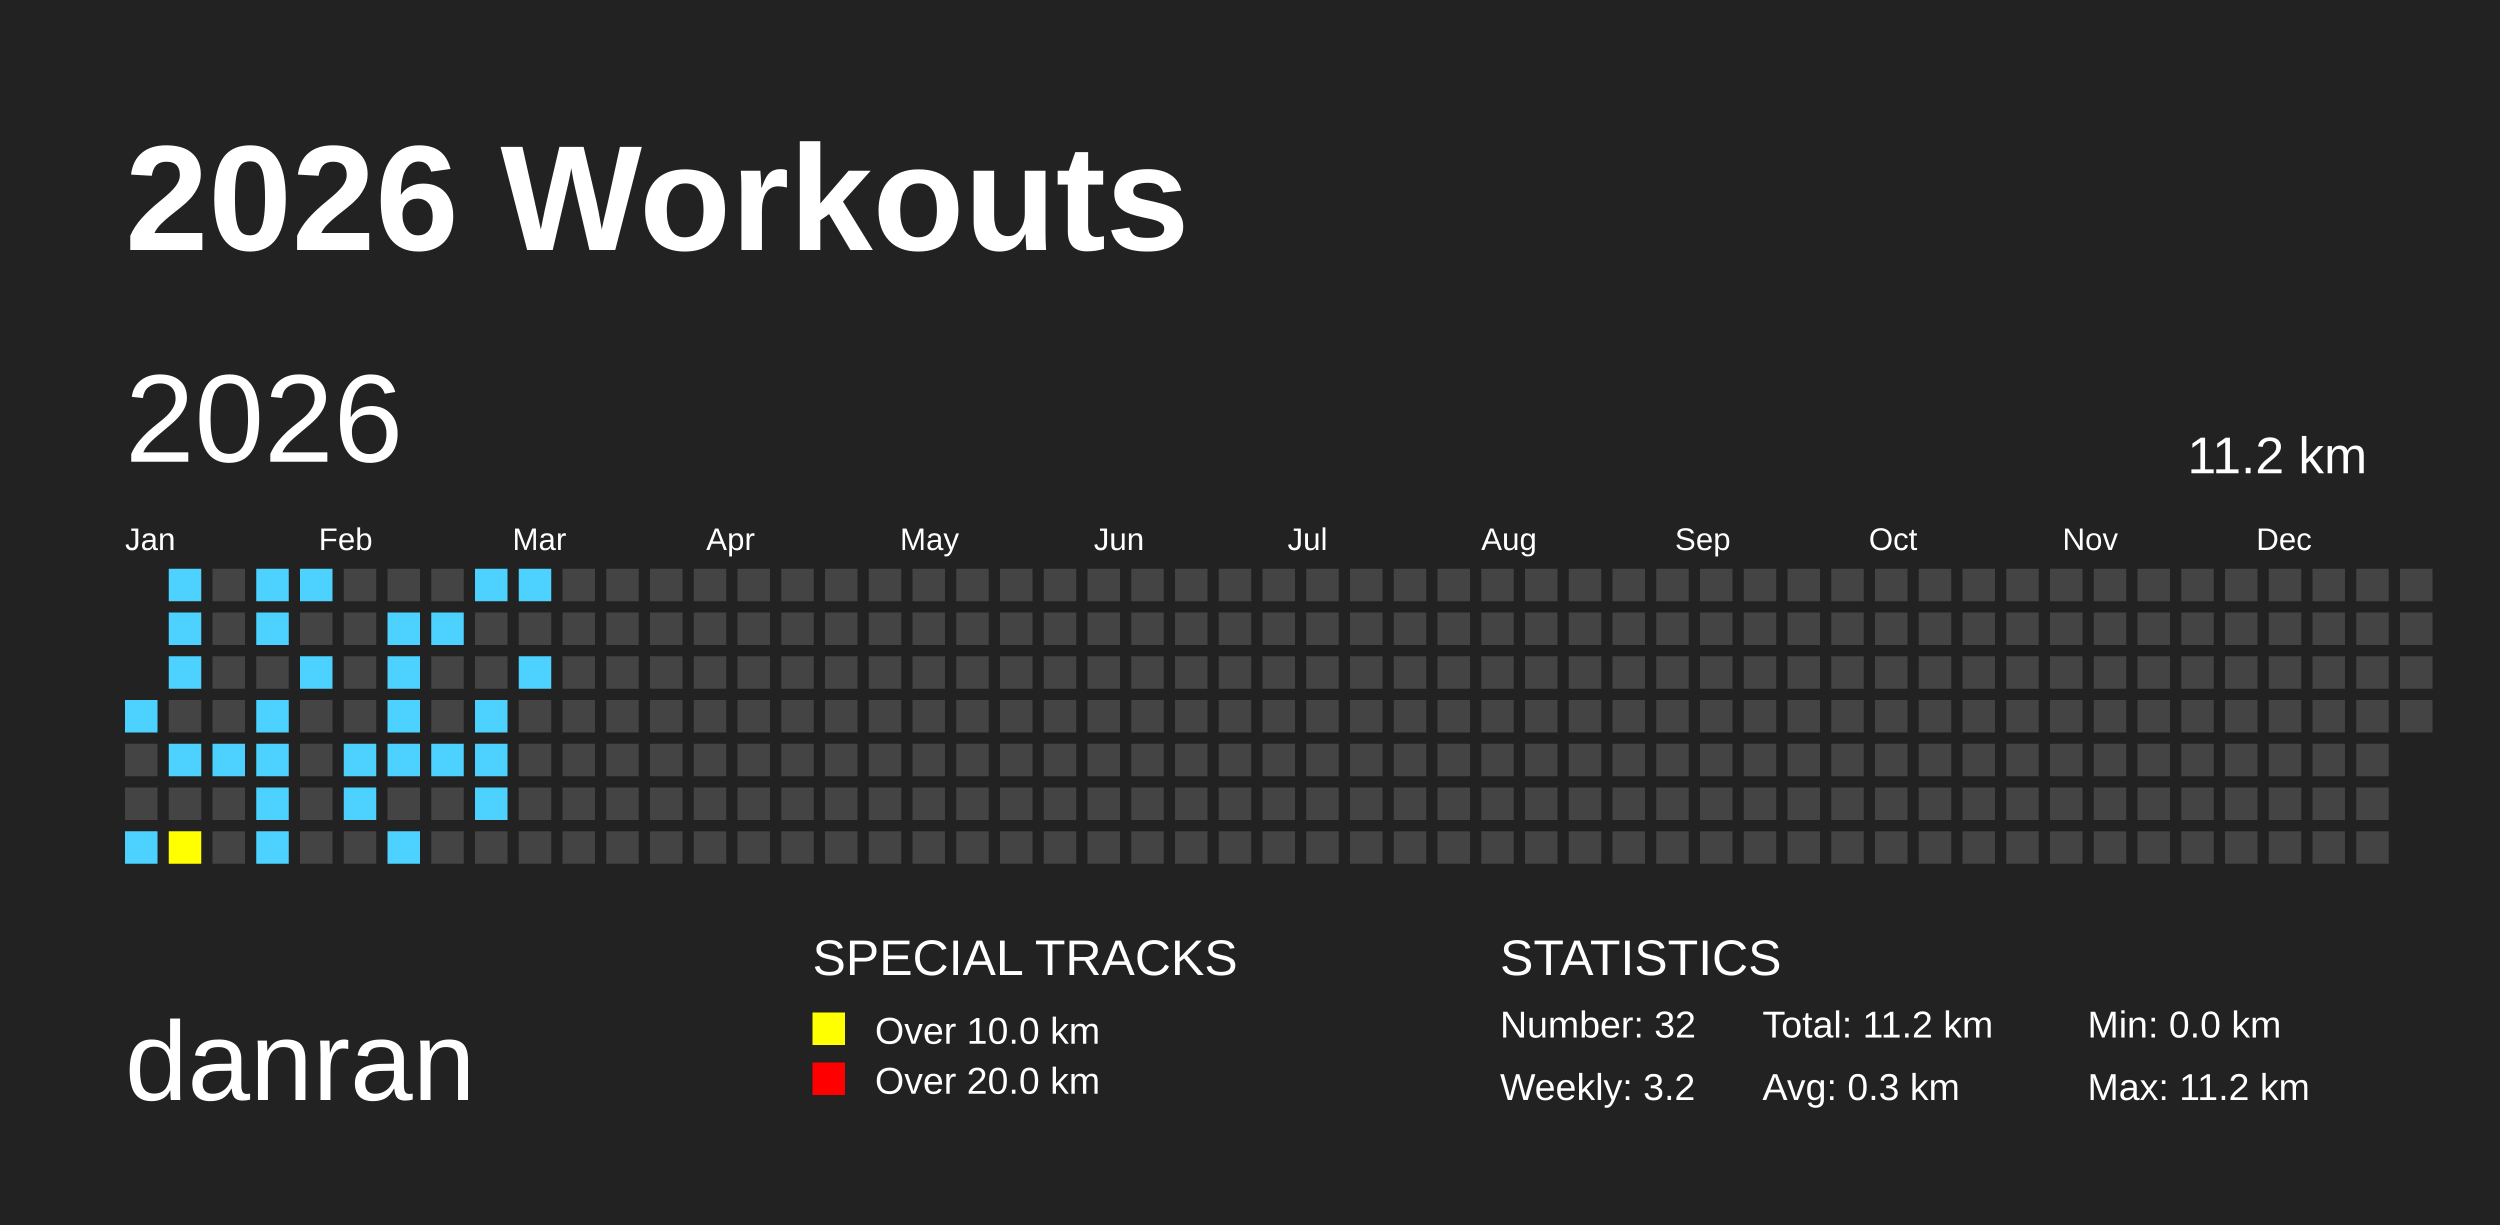
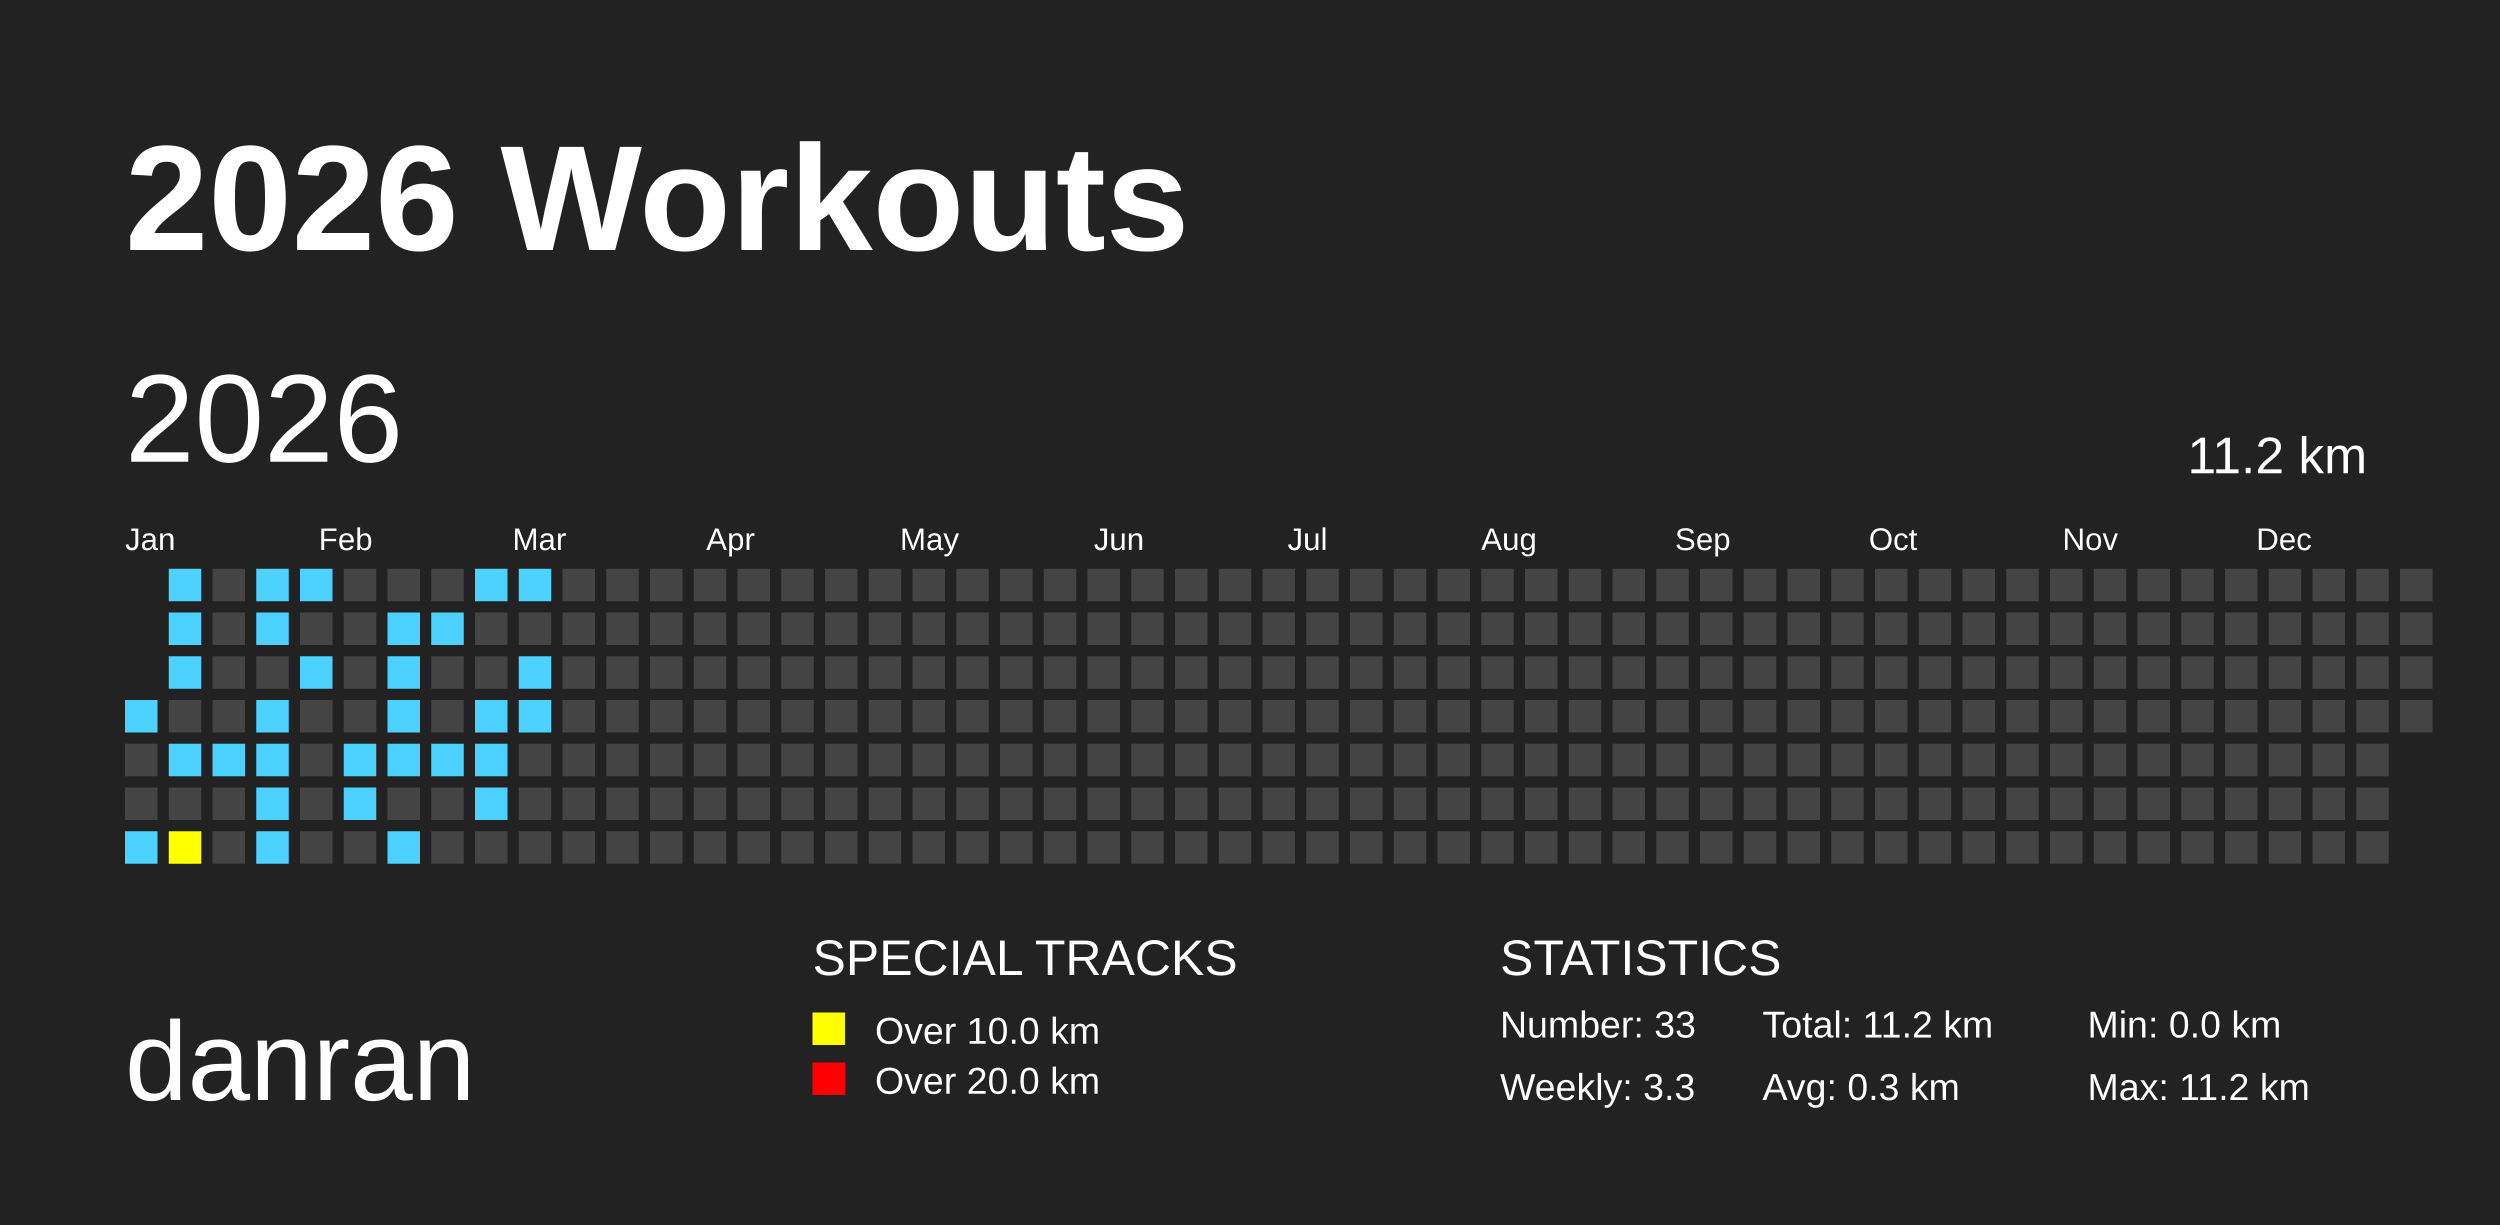
<svg xmlns="http://www.w3.org/2000/svg" baseProfile="full" height="98mm" version="1.1" viewBox="0,0,200,98" width="200mm">
  <defs />
  <rect fill="#222222" height="98" width="200" x="0" y="0" />
  <text fill="#FFFFFF" style="font-size:12px; font-family:Arial; font-weight:bold;" x="10" y="20">2026 Workouts</text>
  <text fill="#FFFFFF" style="font-size:9px; font-family:Arial" x="10" y="88">danran</text>
  <text fill="#FFFFFF" style="font-size:4px; font-family:Arial" x="65" y="78">SPECIAL TRACKS</text>
  <rect fill="yellow" height="2.6" width="2.6" x="65" y="81" />
  <text fill="#FFFFFF" style="font-size:3px; font-family:Arial" x="70" y="83.5">Over 10.0 km</text>
  <rect fill="red" height="2.6" width="2.6" x="65" y="85" />
  <text fill="#FFFFFF" style="font-size:3px; font-family:Arial" x="70" y="87.5">Over 20.0 km</text>
  <text fill="#FFFFFF" style="font-size:4px; font-family:Arial" x="120" y="78">STATISTICS</text>
-   <text fill="#FFFFFF" style="font-size:3px; font-family:Arial" x="120" y="83">Number: 32</text>
-   <text fill="#FFFFFF" style="font-size:3px; font-family:Arial" x="120" y="88">Weekly: 3.2</text>
+   <text fill="#FFFFFF" style="font-size:3px; font-family:Arial" x="120" y="83">Number: 33</text>
+   <text fill="#FFFFFF" style="font-size:3px; font-family:Arial" x="120" y="88">Weekly: 3.3</text>
  <text fill="#FFFFFF" style="font-size:3px; font-family:Arial" x="141" y="83">Total: 11.2 km</text>
  <text fill="#FFFFFF" style="font-size:3px; font-family:Arial" x="141" y="88">Avg: 0.3 km</text>
  <text fill="#FFFFFF" style="font-size:3px; font-family:Arial" x="167" y="83">Min: 0.0 km</text>
  <text fill="#FFFFFF" style="font-size:3px; font-family:Arial" x="167" y="88">Max: 11.2 km</text>
  <text dominant-baseline="hanging" fill="#FFFFFF" style="font-size:10.0px; font-family:Arial;" x="10" y="30">2026</text>
  <text dominant-baseline="hanging" fill="#FFFFFF" style="font-size:4.125px; font-family:Arial;" x="175" y="35">11.2 km</text>
  <text fill="#FFFFFF" style="font-size:2.5px; font-family:Arial" x="10.0" y="44">Jan</text>
  <text fill="#FFFFFF" style="font-size:2.5px; font-family:Arial" x="25.5" y="44">Feb</text>
  <text fill="#FFFFFF" style="font-size:2.5px; font-family:Arial" x="41.0" y="44">Mar</text>
  <text fill="#FFFFFF" style="font-size:2.5px; font-family:Arial" x="56.5" y="44">Apr</text>
  <text fill="#FFFFFF" style="font-size:2.5px; font-family:Arial" x="72.0" y="44">May</text>
  <text fill="#FFFFFF" style="font-size:2.5px; font-family:Arial" x="87.5" y="44">Jun</text>
  <text fill="#FFFFFF" style="font-size:2.5px; font-family:Arial" x="103.0" y="44">Jul</text>
  <text fill="#FFFFFF" style="font-size:2.5px; font-family:Arial" x="118.5" y="44">Aug</text>
  <text fill="#FFFFFF" style="font-size:2.5px; font-family:Arial" x="134.0" y="44">Sep</text>
  <text fill="#FFFFFF" style="font-size:2.5px; font-family:Arial" x="149.5" y="44">Oct</text>
  <text fill="#FFFFFF" style="font-size:2.5px; font-family:Arial" x="165.0" y="44">Nov</text>
  <text fill="#FFFFFF" style="font-size:2.5px; font-family:Arial" x="180.5" y="44">Dec</text>
  <rect fill="#4DD2FF" height="2.6" width="2.6" x="10.0" y="56.0" />
  <rect fill="#444444" height="2.6" width="2.6" x="10.0" y="59.5" />
  <rect fill="#444444" height="2.6" width="2.6" x="10.0" y="63.0" />
  <rect fill="#4DD2FF" height="2.6" width="2.6" x="10.0" y="66.5" />
  <rect fill="#4DD2FF" height="2.6" width="2.6" x="13.5" y="45.5" />
  <rect fill="#4DD2FF" height="2.6" width="2.6" x="13.5" y="49.0" />
  <rect fill="#4DD2FF" height="2.6" width="2.6" x="13.5" y="52.5" />
  <rect fill="#444444" height="2.6" width="2.6" x="13.5" y="56.0" />
  <rect fill="#4DD2FF" height="2.6" width="2.6" x="13.5" y="59.5" />
  <rect fill="#444444" height="2.6" width="2.6" x="13.5" y="63.0" />
  <rect fill="yellow" height="2.6" width="2.6" x="13.5" y="66.5" />
  <rect fill="#444444" height="2.6" width="2.6" x="17.0" y="45.5" />
  <rect fill="#444444" height="2.6" width="2.6" x="17.0" y="49.0" />
  <rect fill="#444444" height="2.6" width="2.6" x="17.0" y="52.5" />
  <rect fill="#444444" height="2.6" width="2.6" x="17.0" y="56.0" />
  <rect fill="#4DD2FF" height="2.6" width="2.6" x="17.0" y="59.5" />
  <rect fill="#444444" height="2.6" width="2.6" x="17.0" y="63.0" />
  <rect fill="#444444" height="2.6" width="2.6" x="17.0" y="66.5" />
  <rect fill="#4DD2FF" height="2.6" width="2.6" x="20.5" y="45.5" />
  <rect fill="#4DD2FF" height="2.6" width="2.6" x="20.5" y="49.0" />
  <rect fill="#444444" height="2.6" width="2.6" x="20.5" y="52.5" />
  <rect fill="#4DD2FF" height="2.6" width="2.6" x="20.5" y="56.0" />
  <rect fill="#4DD2FF" height="2.6" width="2.6" x="20.5" y="59.5" />
  <rect fill="#4DD2FF" height="2.6" width="2.6" x="20.5" y="63.0" />
  <rect fill="#4DD2FF" height="2.6" width="2.6" x="20.5" y="66.5" />
  <rect fill="#4DD2FF" height="2.6" width="2.6" x="24.0" y="45.5" />
  <rect fill="#444444" height="2.6" width="2.6" x="24.0" y="49.0" />
  <rect fill="#4DD2FF" height="2.6" width="2.6" x="24.0" y="52.5" />
  <rect fill="#444444" height="2.6" width="2.6" x="24.0" y="56.0" />
  <rect fill="#444444" height="2.6" width="2.6" x="24.0" y="59.5" />
  <rect fill="#444444" height="2.6" width="2.6" x="24.0" y="63.0" />
  <rect fill="#444444" height="2.6" width="2.6" x="24.0" y="66.5" />
  <rect fill="#444444" height="2.6" width="2.6" x="27.5" y="45.5" />
  <rect fill="#444444" height="2.6" width="2.6" x="27.5" y="49.0" />
  <rect fill="#444444" height="2.6" width="2.6" x="27.5" y="52.5" />
  <rect fill="#444444" height="2.6" width="2.6" x="27.5" y="56.0" />
  <rect fill="#4DD2FF" height="2.6" width="2.6" x="27.5" y="59.5" />
  <rect fill="#4DD2FF" height="2.6" width="2.6" x="27.5" y="63.0" />
  <rect fill="#444444" height="2.6" width="2.6" x="27.5" y="66.5" />
  <rect fill="#444444" height="2.6" width="2.6" x="31.0" y="45.5" />
  <rect fill="#4DD2FF" height="2.6" width="2.6" x="31.0" y="49.0" />
  <rect fill="#4DD2FF" height="2.6" width="2.6" x="31.0" y="52.5" />
  <rect fill="#4DD2FF" height="2.6" width="2.6" x="31.0" y="56.0" />
  <rect fill="#4DD2FF" height="2.6" width="2.6" x="31.0" y="59.5" />
  <rect fill="#444444" height="2.6" width="2.6" x="31.0" y="63.0" />
  <rect fill="#4DD2FF" height="2.6" width="2.6" x="31.0" y="66.5" />
  <rect fill="#444444" height="2.6" width="2.6" x="34.5" y="45.5" />
  <rect fill="#4DD2FF" height="2.6" width="2.6" x="34.5" y="49.0" />
  <rect fill="#444444" height="2.6" width="2.6" x="34.5" y="52.5" />
  <rect fill="#444444" height="2.6" width="2.6" x="34.5" y="56.0" />
  <rect fill="#4DD2FF" height="2.6" width="2.6" x="34.5" y="59.5" />
  <rect fill="#444444" height="2.6" width="2.6" x="34.5" y="63.0" />
  <rect fill="#444444" height="2.6" width="2.6" x="34.5" y="66.5" />
  <rect fill="#4DD2FF" height="2.6" width="2.6" x="38.0" y="45.5" />
  <rect fill="#444444" height="2.6" width="2.6" x="38.0" y="49.0" />
  <rect fill="#444444" height="2.6" width="2.6" x="38.0" y="52.5" />
  <rect fill="#4DD2FF" height="2.6" width="2.6" x="38.0" y="56.0" />
  <rect fill="#4DD2FF" height="2.6" width="2.6" x="38.0" y="59.5" />
  <rect fill="#4DD2FF" height="2.6" width="2.6" x="38.0" y="63.0" />
  <rect fill="#444444" height="2.6" width="2.6" x="38.0" y="66.5" />
  <rect fill="#4DD2FF" height="2.6" width="2.6" x="41.5" y="45.5" />
  <rect fill="#444444" height="2.6" width="2.6" x="41.5" y="49.0" />
  <rect fill="#4DD2FF" height="2.6" width="2.6" x="41.5" y="52.5" />
-   <rect fill="#444444" height="2.6" width="2.6" x="41.5" y="56.0" />
+   <rect fill="#4DD2FF" height="2.6" width="2.6" x="41.5" y="56.0" />
  <rect fill="#444444" height="2.6" width="2.6" x="41.5" y="59.5" />
  <rect fill="#444444" height="2.6" width="2.6" x="41.5" y="63.0" />
  <rect fill="#444444" height="2.6" width="2.6" x="41.5" y="66.5" />
  <rect fill="#444444" height="2.6" width="2.6" x="45.0" y="45.5" />
  <rect fill="#444444" height="2.6" width="2.6" x="45.0" y="49.0" />
  <rect fill="#444444" height="2.6" width="2.6" x="45.0" y="52.5" />
  <rect fill="#444444" height="2.6" width="2.6" x="45.0" y="56.0" />
  <rect fill="#444444" height="2.6" width="2.6" x="45.0" y="59.5" />
  <rect fill="#444444" height="2.6" width="2.6" x="45.0" y="63.0" />
  <rect fill="#444444" height="2.6" width="2.6" x="45.0" y="66.5" />
  <rect fill="#444444" height="2.6" width="2.6" x="48.5" y="45.5" />
  <rect fill="#444444" height="2.6" width="2.6" x="48.5" y="49.0" />
  <rect fill="#444444" height="2.6" width="2.6" x="48.5" y="52.5" />
  <rect fill="#444444" height="2.6" width="2.6" x="48.5" y="56.0" />
  <rect fill="#444444" height="2.6" width="2.6" x="48.5" y="59.5" />
  <rect fill="#444444" height="2.6" width="2.6" x="48.5" y="63.0" />
  <rect fill="#444444" height="2.6" width="2.6" x="48.5" y="66.5" />
  <rect fill="#444444" height="2.6" width="2.6" x="52.0" y="45.5" />
  <rect fill="#444444" height="2.6" width="2.6" x="52.0" y="49.0" />
  <rect fill="#444444" height="2.6" width="2.6" x="52.0" y="52.5" />
  <rect fill="#444444" height="2.6" width="2.6" x="52.0" y="56.0" />
  <rect fill="#444444" height="2.6" width="2.6" x="52.0" y="59.5" />
  <rect fill="#444444" height="2.6" width="2.6" x="52.0" y="63.0" />
  <rect fill="#444444" height="2.6" width="2.6" x="52.0" y="66.5" />
  <rect fill="#444444" height="2.6" width="2.6" x="55.5" y="45.5" />
  <rect fill="#444444" height="2.6" width="2.6" x="55.5" y="49.0" />
  <rect fill="#444444" height="2.6" width="2.6" x="55.5" y="52.5" />
  <rect fill="#444444" height="2.6" width="2.6" x="55.5" y="56.0" />
  <rect fill="#444444" height="2.6" width="2.6" x="55.5" y="59.5" />
  <rect fill="#444444" height="2.6" width="2.6" x="55.5" y="63.0" />
  <rect fill="#444444" height="2.6" width="2.6" x="55.5" y="66.5" />
  <rect fill="#444444" height="2.6" width="2.6" x="59.0" y="45.5" />
  <rect fill="#444444" height="2.6" width="2.6" x="59.0" y="49.0" />
  <rect fill="#444444" height="2.6" width="2.6" x="59.0" y="52.5" />
  <rect fill="#444444" height="2.6" width="2.6" x="59.0" y="56.0" />
  <rect fill="#444444" height="2.6" width="2.6" x="59.0" y="59.5" />
  <rect fill="#444444" height="2.6" width="2.6" x="59.0" y="63.0" />
  <rect fill="#444444" height="2.6" width="2.6" x="59.0" y="66.5" />
  <rect fill="#444444" height="2.6" width="2.6" x="62.5" y="45.5" />
  <rect fill="#444444" height="2.6" width="2.6" x="62.5" y="49.0" />
  <rect fill="#444444" height="2.6" width="2.6" x="62.5" y="52.5" />
  <rect fill="#444444" height="2.6" width="2.6" x="62.5" y="56.0" />
  <rect fill="#444444" height="2.6" width="2.6" x="62.5" y="59.5" />
  <rect fill="#444444" height="2.6" width="2.6" x="62.5" y="63.0" />
  <rect fill="#444444" height="2.6" width="2.6" x="62.5" y="66.5" />
  <rect fill="#444444" height="2.6" width="2.6" x="66.0" y="45.5" />
  <rect fill="#444444" height="2.6" width="2.6" x="66.0" y="49.0" />
  <rect fill="#444444" height="2.6" width="2.6" x="66.0" y="52.5" />
  <rect fill="#444444" height="2.6" width="2.6" x="66.0" y="56.0" />
  <rect fill="#444444" height="2.6" width="2.6" x="66.0" y="59.5" />
  <rect fill="#444444" height="2.6" width="2.6" x="66.0" y="63.0" />
  <rect fill="#444444" height="2.6" width="2.6" x="66.0" y="66.5" />
  <rect fill="#444444" height="2.6" width="2.6" x="69.5" y="45.5" />
  <rect fill="#444444" height="2.6" width="2.6" x="69.5" y="49.0" />
  <rect fill="#444444" height="2.6" width="2.6" x="69.5" y="52.5" />
  <rect fill="#444444" height="2.6" width="2.6" x="69.5" y="56.0" />
  <rect fill="#444444" height="2.6" width="2.6" x="69.5" y="59.5" />
  <rect fill="#444444" height="2.6" width="2.6" x="69.5" y="63.0" />
  <rect fill="#444444" height="2.6" width="2.6" x="69.5" y="66.5" />
  <rect fill="#444444" height="2.6" width="2.6" x="73.0" y="45.5" />
  <rect fill="#444444" height="2.6" width="2.6" x="73.0" y="49.0" />
  <rect fill="#444444" height="2.6" width="2.6" x="73.0" y="52.5" />
  <rect fill="#444444" height="2.6" width="2.6" x="73.0" y="56.0" />
  <rect fill="#444444" height="2.6" width="2.6" x="73.0" y="59.5" />
  <rect fill="#444444" height="2.6" width="2.6" x="73.0" y="63.0" />
  <rect fill="#444444" height="2.6" width="2.6" x="73.0" y="66.5" />
  <rect fill="#444444" height="2.6" width="2.6" x="76.5" y="45.5" />
  <rect fill="#444444" height="2.6" width="2.6" x="76.5" y="49.0" />
  <rect fill="#444444" height="2.6" width="2.6" x="76.5" y="52.5" />
  <rect fill="#444444" height="2.6" width="2.6" x="76.5" y="56.0" />
  <rect fill="#444444" height="2.6" width="2.6" x="76.5" y="59.5" />
  <rect fill="#444444" height="2.6" width="2.6" x="76.5" y="63.0" />
  <rect fill="#444444" height="2.6" width="2.6" x="76.5" y="66.5" />
  <rect fill="#444444" height="2.6" width="2.6" x="80.0" y="45.5" />
  <rect fill="#444444" height="2.6" width="2.6" x="80.0" y="49.0" />
  <rect fill="#444444" height="2.6" width="2.6" x="80.0" y="52.5" />
  <rect fill="#444444" height="2.6" width="2.6" x="80.0" y="56.0" />
  <rect fill="#444444" height="2.6" width="2.6" x="80.0" y="59.5" />
  <rect fill="#444444" height="2.6" width="2.6" x="80.0" y="63.0" />
  <rect fill="#444444" height="2.6" width="2.6" x="80.0" y="66.5" />
  <rect fill="#444444" height="2.6" width="2.6" x="83.5" y="45.5" />
  <rect fill="#444444" height="2.6" width="2.6" x="83.5" y="49.0" />
  <rect fill="#444444" height="2.6" width="2.6" x="83.5" y="52.5" />
  <rect fill="#444444" height="2.6" width="2.6" x="83.5" y="56.0" />
  <rect fill="#444444" height="2.6" width="2.6" x="83.5" y="59.5" />
  <rect fill="#444444" height="2.6" width="2.6" x="83.5" y="63.0" />
  <rect fill="#444444" height="2.6" width="2.6" x="83.5" y="66.5" />
  <rect fill="#444444" height="2.6" width="2.6" x="87.0" y="45.5" />
  <rect fill="#444444" height="2.6" width="2.6" x="87.0" y="49.0" />
  <rect fill="#444444" height="2.6" width="2.6" x="87.0" y="52.5" />
  <rect fill="#444444" height="2.6" width="2.6" x="87.0" y="56.0" />
  <rect fill="#444444" height="2.6" width="2.6" x="87.0" y="59.5" />
  <rect fill="#444444" height="2.6" width="2.6" x="87.0" y="63.0" />
  <rect fill="#444444" height="2.6" width="2.6" x="87.0" y="66.5" />
  <rect fill="#444444" height="2.6" width="2.6" x="90.5" y="45.5" />
  <rect fill="#444444" height="2.6" width="2.6" x="90.5" y="49.0" />
  <rect fill="#444444" height="2.6" width="2.6" x="90.5" y="52.5" />
  <rect fill="#444444" height="2.6" width="2.6" x="90.5" y="56.0" />
  <rect fill="#444444" height="2.6" width="2.6" x="90.5" y="59.5" />
  <rect fill="#444444" height="2.6" width="2.6" x="90.5" y="63.0" />
  <rect fill="#444444" height="2.6" width="2.6" x="90.5" y="66.5" />
  <rect fill="#444444" height="2.6" width="2.6" x="94.0" y="45.5" />
  <rect fill="#444444" height="2.6" width="2.6" x="94.0" y="49.0" />
  <rect fill="#444444" height="2.6" width="2.6" x="94.0" y="52.5" />
  <rect fill="#444444" height="2.6" width="2.6" x="94.0" y="56.0" />
  <rect fill="#444444" height="2.6" width="2.6" x="94.0" y="59.5" />
  <rect fill="#444444" height="2.6" width="2.6" x="94.0" y="63.0" />
  <rect fill="#444444" height="2.6" width="2.6" x="94.0" y="66.5" />
  <rect fill="#444444" height="2.6" width="2.6" x="97.5" y="45.5" />
  <rect fill="#444444" height="2.6" width="2.6" x="97.5" y="49.0" />
  <rect fill="#444444" height="2.6" width="2.6" x="97.5" y="52.5" />
  <rect fill="#444444" height="2.6" width="2.6" x="97.5" y="56.0" />
  <rect fill="#444444" height="2.6" width="2.6" x="97.5" y="59.5" />
  <rect fill="#444444" height="2.6" width="2.6" x="97.5" y="63.0" />
  <rect fill="#444444" height="2.6" width="2.6" x="97.5" y="66.5" />
  <rect fill="#444444" height="2.6" width="2.6" x="101.0" y="45.5" />
  <rect fill="#444444" height="2.6" width="2.6" x="101.0" y="49.0" />
  <rect fill="#444444" height="2.6" width="2.6" x="101.0" y="52.5" />
  <rect fill="#444444" height="2.6" width="2.6" x="101.0" y="56.0" />
  <rect fill="#444444" height="2.6" width="2.6" x="101.0" y="59.5" />
  <rect fill="#444444" height="2.6" width="2.6" x="101.0" y="63.0" />
  <rect fill="#444444" height="2.6" width="2.6" x="101.0" y="66.5" />
  <rect fill="#444444" height="2.6" width="2.6" x="104.5" y="45.5" />
  <rect fill="#444444" height="2.6" width="2.6" x="104.5" y="49.0" />
  <rect fill="#444444" height="2.6" width="2.6" x="104.5" y="52.5" />
  <rect fill="#444444" height="2.6" width="2.6" x="104.5" y="56.0" />
  <rect fill="#444444" height="2.6" width="2.6" x="104.5" y="59.5" />
  <rect fill="#444444" height="2.6" width="2.6" x="104.5" y="63.0" />
  <rect fill="#444444" height="2.6" width="2.6" x="104.5" y="66.5" />
  <rect fill="#444444" height="2.6" width="2.6" x="108.0" y="45.5" />
  <rect fill="#444444" height="2.6" width="2.6" x="108.0" y="49.0" />
  <rect fill="#444444" height="2.6" width="2.6" x="108.0" y="52.5" />
  <rect fill="#444444" height="2.6" width="2.6" x="108.0" y="56.0" />
  <rect fill="#444444" height="2.6" width="2.6" x="108.0" y="59.5" />
  <rect fill="#444444" height="2.6" width="2.6" x="108.0" y="63.0" />
  <rect fill="#444444" height="2.6" width="2.6" x="108.0" y="66.5" />
  <rect fill="#444444" height="2.6" width="2.6" x="111.5" y="45.5" />
  <rect fill="#444444" height="2.6" width="2.6" x="111.5" y="49.0" />
  <rect fill="#444444" height="2.6" width="2.6" x="111.5" y="52.5" />
  <rect fill="#444444" height="2.6" width="2.6" x="111.5" y="56.0" />
  <rect fill="#444444" height="2.6" width="2.6" x="111.5" y="59.5" />
  <rect fill="#444444" height="2.6" width="2.6" x="111.5" y="63.0" />
  <rect fill="#444444" height="2.6" width="2.6" x="111.5" y="66.5" />
  <rect fill="#444444" height="2.6" width="2.6" x="115.0" y="45.5" />
  <rect fill="#444444" height="2.6" width="2.6" x="115.0" y="49.0" />
  <rect fill="#444444" height="2.6" width="2.6" x="115.0" y="52.5" />
  <rect fill="#444444" height="2.6" width="2.6" x="115.0" y="56.0" />
  <rect fill="#444444" height="2.6" width="2.6" x="115.0" y="59.5" />
  <rect fill="#444444" height="2.6" width="2.6" x="115.0" y="63.0" />
  <rect fill="#444444" height="2.6" width="2.6" x="115.0" y="66.5" />
  <rect fill="#444444" height="2.6" width="2.6" x="118.5" y="45.5" />
  <rect fill="#444444" height="2.6" width="2.6" x="118.5" y="49.0" />
  <rect fill="#444444" height="2.6" width="2.6" x="118.5" y="52.5" />
  <rect fill="#444444" height="2.6" width="2.6" x="118.5" y="56.0" />
  <rect fill="#444444" height="2.6" width="2.6" x="118.5" y="59.5" />
  <rect fill="#444444" height="2.6" width="2.6" x="118.5" y="63.0" />
  <rect fill="#444444" height="2.6" width="2.6" x="118.5" y="66.5" />
  <rect fill="#444444" height="2.6" width="2.6" x="122.0" y="45.5" />
  <rect fill="#444444" height="2.6" width="2.6" x="122.0" y="49.0" />
  <rect fill="#444444" height="2.6" width="2.6" x="122.0" y="52.5" />
  <rect fill="#444444" height="2.6" width="2.6" x="122.0" y="56.0" />
  <rect fill="#444444" height="2.6" width="2.6" x="122.0" y="59.5" />
  <rect fill="#444444" height="2.6" width="2.6" x="122.0" y="63.0" />
  <rect fill="#444444" height="2.6" width="2.6" x="122.0" y="66.5" />
  <rect fill="#444444" height="2.6" width="2.6" x="125.5" y="45.5" />
  <rect fill="#444444" height="2.6" width="2.6" x="125.5" y="49.0" />
  <rect fill="#444444" height="2.6" width="2.6" x="125.5" y="52.5" />
  <rect fill="#444444" height="2.6" width="2.6" x="125.5" y="56.0" />
  <rect fill="#444444" height="2.6" width="2.6" x="125.5" y="59.5" />
  <rect fill="#444444" height="2.6" width="2.6" x="125.5" y="63.0" />
  <rect fill="#444444" height="2.6" width="2.6" x="125.5" y="66.5" />
  <rect fill="#444444" height="2.6" width="2.6" x="129.0" y="45.5" />
  <rect fill="#444444" height="2.6" width="2.6" x="129.0" y="49.0" />
  <rect fill="#444444" height="2.6" width="2.6" x="129.0" y="52.5" />
  <rect fill="#444444" height="2.6" width="2.6" x="129.0" y="56.0" />
  <rect fill="#444444" height="2.6" width="2.6" x="129.0" y="59.5" />
  <rect fill="#444444" height="2.6" width="2.6" x="129.0" y="63.0" />
  <rect fill="#444444" height="2.6" width="2.6" x="129.0" y="66.5" />
  <rect fill="#444444" height="2.6" width="2.6" x="132.5" y="45.5" />
  <rect fill="#444444" height="2.6" width="2.6" x="132.5" y="49.0" />
  <rect fill="#444444" height="2.6" width="2.6" x="132.5" y="52.5" />
  <rect fill="#444444" height="2.6" width="2.6" x="132.5" y="56.0" />
  <rect fill="#444444" height="2.6" width="2.6" x="132.5" y="59.5" />
  <rect fill="#444444" height="2.6" width="2.6" x="132.5" y="63.0" />
  <rect fill="#444444" height="2.6" width="2.6" x="132.5" y="66.5" />
  <rect fill="#444444" height="2.6" width="2.6" x="136.0" y="45.5" />
  <rect fill="#444444" height="2.6" width="2.6" x="136.0" y="49.0" />
  <rect fill="#444444" height="2.6" width="2.6" x="136.0" y="52.5" />
  <rect fill="#444444" height="2.6" width="2.6" x="136.0" y="56.0" />
  <rect fill="#444444" height="2.6" width="2.6" x="136.0" y="59.5" />
  <rect fill="#444444" height="2.6" width="2.6" x="136.0" y="63.0" />
  <rect fill="#444444" height="2.6" width="2.6" x="136.0" y="66.5" />
  <rect fill="#444444" height="2.6" width="2.6" x="139.5" y="45.5" />
  <rect fill="#444444" height="2.6" width="2.6" x="139.5" y="49.0" />
  <rect fill="#444444" height="2.6" width="2.6" x="139.5" y="52.5" />
  <rect fill="#444444" height="2.6" width="2.6" x="139.5" y="56.0" />
  <rect fill="#444444" height="2.6" width="2.6" x="139.5" y="59.5" />
  <rect fill="#444444" height="2.6" width="2.6" x="139.5" y="63.0" />
  <rect fill="#444444" height="2.6" width="2.6" x="139.5" y="66.5" />
  <rect fill="#444444" height="2.6" width="2.6" x="143.0" y="45.5" />
  <rect fill="#444444" height="2.6" width="2.6" x="143.0" y="49.0" />
  <rect fill="#444444" height="2.6" width="2.6" x="143.0" y="52.5" />
  <rect fill="#444444" height="2.6" width="2.6" x="143.0" y="56.0" />
  <rect fill="#444444" height="2.6" width="2.6" x="143.0" y="59.5" />
  <rect fill="#444444" height="2.6" width="2.6" x="143.0" y="63.0" />
  <rect fill="#444444" height="2.6" width="2.6" x="143.0" y="66.5" />
  <rect fill="#444444" height="2.6" width="2.6" x="146.5" y="45.5" />
  <rect fill="#444444" height="2.6" width="2.6" x="146.5" y="49.0" />
  <rect fill="#444444" height="2.6" width="2.6" x="146.5" y="52.5" />
  <rect fill="#444444" height="2.6" width="2.6" x="146.5" y="56.0" />
  <rect fill="#444444" height="2.6" width="2.6" x="146.5" y="59.5" />
  <rect fill="#444444" height="2.6" width="2.6" x="146.5" y="63.0" />
  <rect fill="#444444" height="2.6" width="2.6" x="146.5" y="66.5" />
  <rect fill="#444444" height="2.6" width="2.6" x="150.0" y="45.5" />
  <rect fill="#444444" height="2.6" width="2.6" x="150.0" y="49.0" />
  <rect fill="#444444" height="2.6" width="2.6" x="150.0" y="52.5" />
  <rect fill="#444444" height="2.6" width="2.6" x="150.0" y="56.0" />
  <rect fill="#444444" height="2.6" width="2.6" x="150.0" y="59.5" />
  <rect fill="#444444" height="2.6" width="2.6" x="150.0" y="63.0" />
  <rect fill="#444444" height="2.6" width="2.6" x="150.0" y="66.5" />
  <rect fill="#444444" height="2.6" width="2.6" x="153.5" y="45.5" />
  <rect fill="#444444" height="2.6" width="2.6" x="153.5" y="49.0" />
  <rect fill="#444444" height="2.6" width="2.6" x="153.5" y="52.5" />
  <rect fill="#444444" height="2.6" width="2.6" x="153.5" y="56.0" />
  <rect fill="#444444" height="2.6" width="2.6" x="153.5" y="59.5" />
  <rect fill="#444444" height="2.6" width="2.6" x="153.5" y="63.0" />
  <rect fill="#444444" height="2.6" width="2.6" x="153.5" y="66.5" />
  <rect fill="#444444" height="2.6" width="2.6" x="157.0" y="45.5" />
  <rect fill="#444444" height="2.6" width="2.6" x="157.0" y="49.0" />
  <rect fill="#444444" height="2.6" width="2.6" x="157.0" y="52.5" />
  <rect fill="#444444" height="2.6" width="2.6" x="157.0" y="56.0" />
  <rect fill="#444444" height="2.6" width="2.6" x="157.0" y="59.5" />
  <rect fill="#444444" height="2.6" width="2.6" x="157.0" y="63.0" />
  <rect fill="#444444" height="2.6" width="2.6" x="157.0" y="66.5" />
  <rect fill="#444444" height="2.6" width="2.6" x="160.5" y="45.5" />
  <rect fill="#444444" height="2.6" width="2.6" x="160.5" y="49.0" />
  <rect fill="#444444" height="2.6" width="2.6" x="160.5" y="52.5" />
  <rect fill="#444444" height="2.6" width="2.6" x="160.5" y="56.0" />
  <rect fill="#444444" height="2.6" width="2.6" x="160.5" y="59.5" />
  <rect fill="#444444" height="2.6" width="2.6" x="160.5" y="63.0" />
  <rect fill="#444444" height="2.6" width="2.6" x="160.5" y="66.5" />
  <rect fill="#444444" height="2.6" width="2.6" x="164.0" y="45.5" />
  <rect fill="#444444" height="2.6" width="2.6" x="164.0" y="49.0" />
  <rect fill="#444444" height="2.6" width="2.6" x="164.0" y="52.5" />
  <rect fill="#444444" height="2.6" width="2.6" x="164.0" y="56.0" />
  <rect fill="#444444" height="2.6" width="2.6" x="164.0" y="59.5" />
  <rect fill="#444444" height="2.6" width="2.6" x="164.0" y="63.0" />
  <rect fill="#444444" height="2.6" width="2.6" x="164.0" y="66.5" />
  <rect fill="#444444" height="2.6" width="2.6" x="167.5" y="45.5" />
  <rect fill="#444444" height="2.6" width="2.6" x="167.5" y="49.0" />
  <rect fill="#444444" height="2.6" width="2.6" x="167.5" y="52.5" />
  <rect fill="#444444" height="2.6" width="2.6" x="167.5" y="56.0" />
  <rect fill="#444444" height="2.6" width="2.6" x="167.5" y="59.5" />
  <rect fill="#444444" height="2.6" width="2.6" x="167.5" y="63.0" />
  <rect fill="#444444" height="2.6" width="2.6" x="167.5" y="66.5" />
  <rect fill="#444444" height="2.6" width="2.6" x="171.0" y="45.5" />
  <rect fill="#444444" height="2.6" width="2.6" x="171.0" y="49.0" />
  <rect fill="#444444" height="2.6" width="2.6" x="171.0" y="52.5" />
  <rect fill="#444444" height="2.6" width="2.6" x="171.0" y="56.0" />
  <rect fill="#444444" height="2.6" width="2.6" x="171.0" y="59.5" />
  <rect fill="#444444" height="2.6" width="2.6" x="171.0" y="63.0" />
  <rect fill="#444444" height="2.6" width="2.6" x="171.0" y="66.5" />
  <rect fill="#444444" height="2.6" width="2.6" x="174.5" y="45.5" />
  <rect fill="#444444" height="2.6" width="2.6" x="174.5" y="49.0" />
  <rect fill="#444444" height="2.6" width="2.6" x="174.5" y="52.5" />
  <rect fill="#444444" height="2.6" width="2.6" x="174.5" y="56.0" />
  <rect fill="#444444" height="2.6" width="2.6" x="174.5" y="59.5" />
  <rect fill="#444444" height="2.6" width="2.6" x="174.5" y="63.0" />
  <rect fill="#444444" height="2.6" width="2.6" x="174.5" y="66.5" />
  <rect fill="#444444" height="2.6" width="2.6" x="178.0" y="45.5" />
  <rect fill="#444444" height="2.6" width="2.6" x="178.0" y="49.0" />
  <rect fill="#444444" height="2.6" width="2.6" x="178.0" y="52.5" />
  <rect fill="#444444" height="2.6" width="2.6" x="178.0" y="56.0" />
  <rect fill="#444444" height="2.6" width="2.6" x="178.0" y="59.5" />
  <rect fill="#444444" height="2.6" width="2.6" x="178.0" y="63.0" />
  <rect fill="#444444" height="2.6" width="2.6" x="178.0" y="66.5" />
  <rect fill="#444444" height="2.6" width="2.6" x="181.5" y="45.5" />
  <rect fill="#444444" height="2.6" width="2.6" x="181.5" y="49.0" />
  <rect fill="#444444" height="2.6" width="2.6" x="181.5" y="52.5" />
  <rect fill="#444444" height="2.6" width="2.6" x="181.5" y="56.0" />
  <rect fill="#444444" height="2.6" width="2.6" x="181.5" y="59.5" />
  <rect fill="#444444" height="2.6" width="2.6" x="181.5" y="63.0" />
  <rect fill="#444444" height="2.6" width="2.6" x="181.5" y="66.5" />
  <rect fill="#444444" height="2.6" width="2.6" x="185.0" y="45.5" />
  <rect fill="#444444" height="2.6" width="2.6" x="185.0" y="49.0" />
  <rect fill="#444444" height="2.6" width="2.6" x="185.0" y="52.5" />
  <rect fill="#444444" height="2.6" width="2.6" x="185.0" y="56.0" />
  <rect fill="#444444" height="2.6" width="2.6" x="185.0" y="59.5" />
  <rect fill="#444444" height="2.6" width="2.6" x="185.0" y="63.0" />
  <rect fill="#444444" height="2.6" width="2.6" x="185.0" y="66.5" />
  <rect fill="#444444" height="2.6" width="2.6" x="188.5" y="45.5" />
  <rect fill="#444444" height="2.6" width="2.6" x="188.5" y="49.0" />
  <rect fill="#444444" height="2.6" width="2.6" x="188.5" y="52.5" />
  <rect fill="#444444" height="2.6" width="2.6" x="188.5" y="56.0" />
  <rect fill="#444444" height="2.6" width="2.6" x="188.5" y="59.5" />
  <rect fill="#444444" height="2.6" width="2.6" x="188.5" y="63.0" />
  <rect fill="#444444" height="2.6" width="2.6" x="188.5" y="66.5" />
  <rect fill="#444444" height="2.6" width="2.6" x="192.0" y="45.5" />
  <rect fill="#444444" height="2.6" width="2.6" x="192.0" y="49.0" />
  <rect fill="#444444" height="2.6" width="2.6" x="192.0" y="52.5" />
  <rect fill="#444444" height="2.6" width="2.6" x="192.0" y="56.0" />
</svg>
